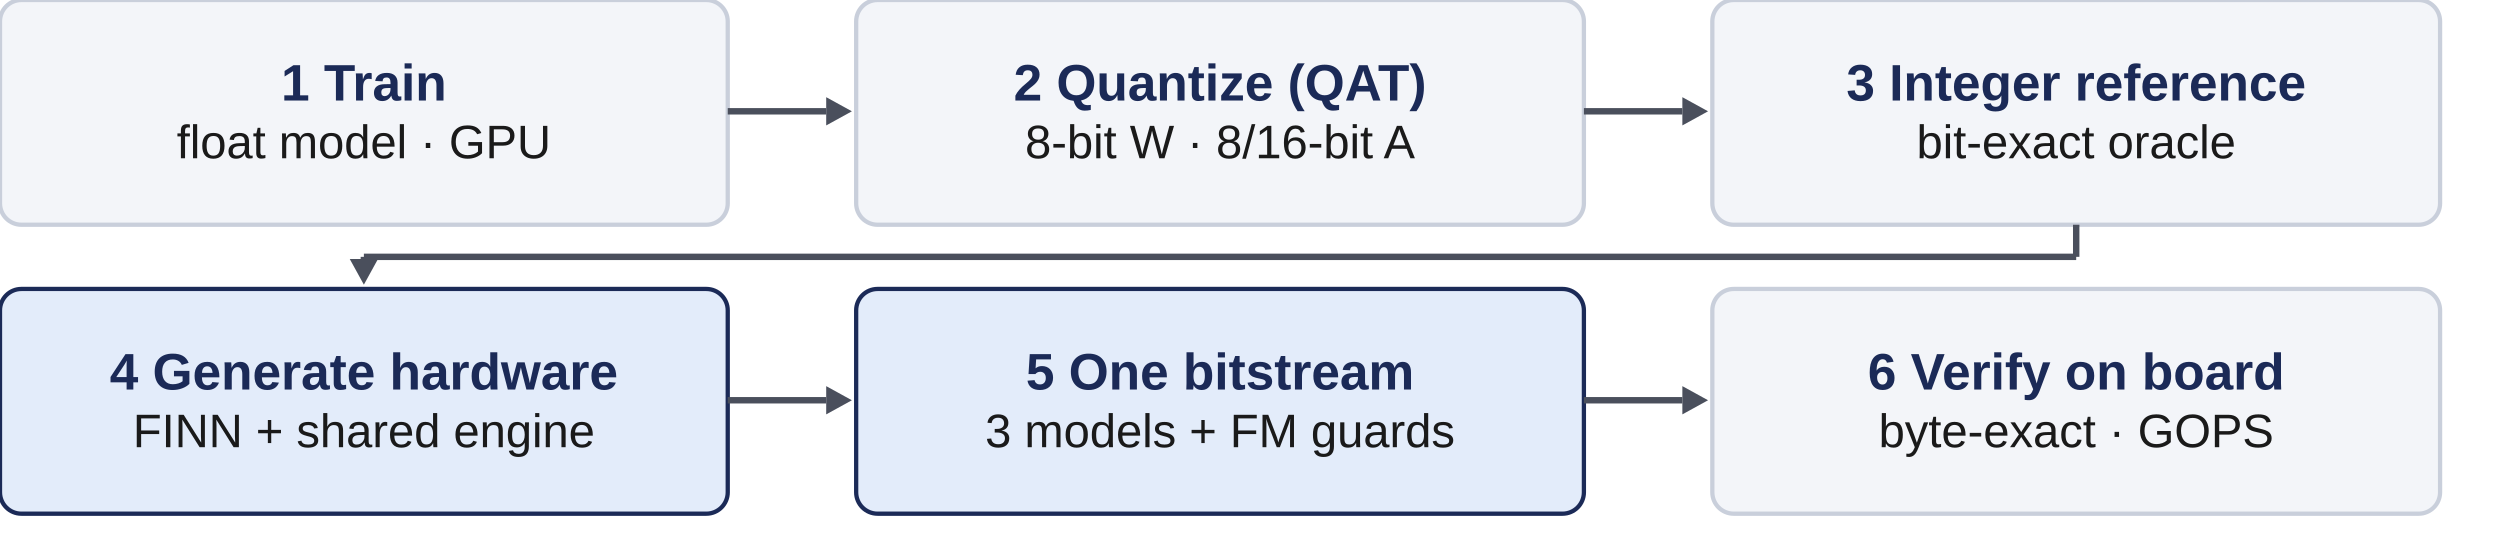
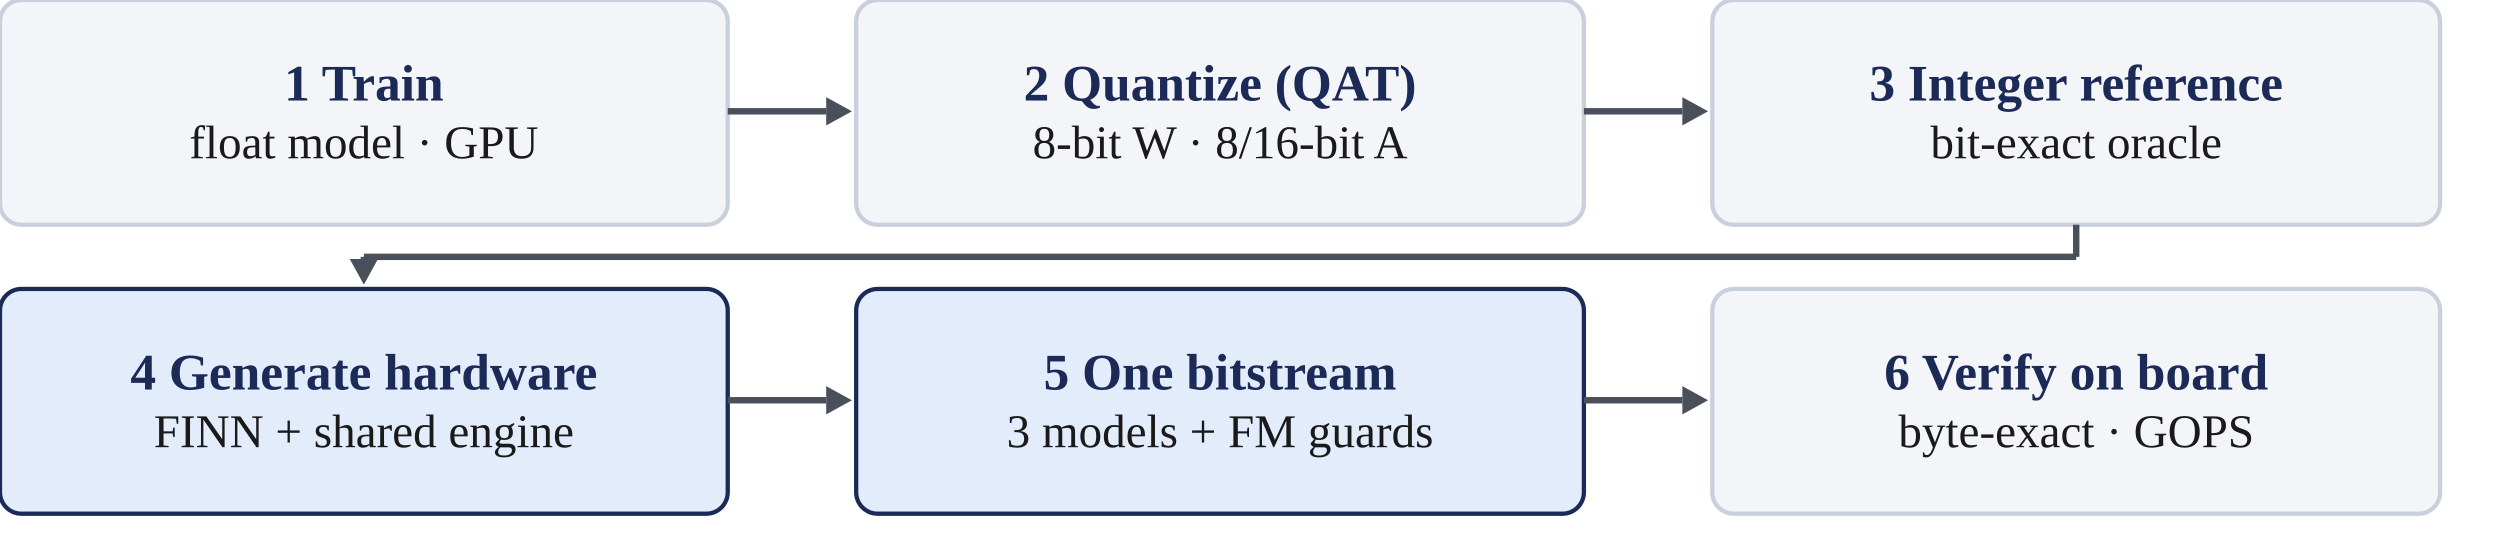
<svg xmlns="http://www.w3.org/2000/svg" width="1168" height="250" viewBox="0 0 1168 250">
  <rect x="0" y="0" width="340" height="105" rx="10" fill="#f3f5f9" stroke="#c9cfdb" stroke-width="2" />
-   <text x="170" y="46.98" font-family="Arial, Helvetica, sans-serif" font-size="24" font-weight="700" fill="#1b2a57" text-anchor="middle">1  Train</text>
-   <text x="170" y="73.94" font-family="Arial, Helvetica, sans-serif" font-size="22" font-weight="400" fill="#1a1a1a" text-anchor="middle">float model · GPU</text>
+   <text x="170" y="46.98" font-family="Cambria, Georgia, Times New Roman, serif" font-size="24" font-weight="700" fill="#1b2a57" text-anchor="middle">1  Train</text>
+   <text x="170" y="73.94" font-family="Cambria, Georgia, Times New Roman, serif" font-size="22" font-weight="400" fill="#1a1a1a" text-anchor="middle">float model · GPU</text>
  <line x1="340" y1="52" x2="386" y2="52" stroke="#4a4f5c" stroke-width="3" />
  <polygon points="398,52 386.0,45.4 386.0,58.6" fill="#4a4f5c" />
  <rect x="400" y="0" width="340" height="105" rx="10" fill="#f3f5f9" stroke="#c9cfdb" stroke-width="2" />
-   <text x="570" y="46.98" font-family="Arial, Helvetica, sans-serif" font-size="24" font-weight="700" fill="#1b2a57" text-anchor="middle">2  Quantize (QAT)</text>
-   <text x="570" y="73.94" font-family="Arial, Helvetica, sans-serif" font-size="22" font-weight="400" fill="#1a1a1a" text-anchor="middle">8-bit W · 8/16-bit A</text>
+   <text x="570" y="46.98" font-family="Cambria, Georgia, Times New Roman, serif" font-size="24" font-weight="700" fill="#1b2a57" text-anchor="middle">2  Quantize (QAT)</text>
+   <text x="570" y="73.94" font-family="Cambria, Georgia, Times New Roman, serif" font-size="22" font-weight="400" fill="#1a1a1a" text-anchor="middle">8-bit W · 8/16-bit A</text>
  <line x1="740" y1="52" x2="786" y2="52" stroke="#4a4f5c" stroke-width="3" />
  <polygon points="798,52 786.0,45.4 786.0,58.6" fill="#4a4f5c" />
  <rect x="800" y="0" width="340" height="105" rx="10" fill="#f3f5f9" stroke="#c9cfdb" stroke-width="2" />
-   <text x="970" y="46.98" font-family="Arial, Helvetica, sans-serif" font-size="24" font-weight="700" fill="#1b2a57" text-anchor="middle">3  Integer reference</text>
-   <text x="970" y="73.94" font-family="Arial, Helvetica, sans-serif" font-size="22" font-weight="400" fill="#1a1a1a" text-anchor="middle">bit-exact oracle</text>
+   <text x="970" y="46.98" font-family="Cambria, Georgia, Times New Roman, serif" font-size="24" font-weight="700" fill="#1b2a57" text-anchor="middle">3  Integer reference</text>
+   <text x="970" y="73.94" font-family="Cambria, Georgia, Times New Roman, serif" font-size="22" font-weight="400" fill="#1a1a1a" text-anchor="middle">bit-exact oracle</text>
  <rect x="0" y="135" width="340" height="105" rx="10" fill="#e3ecfa" stroke="#1b2a57" stroke-width="2" />
-   <text x="170" y="181.98" font-family="Arial, Helvetica, sans-serif" font-size="24" font-weight="700" fill="#1b2a57" text-anchor="middle">4  Generate hardware</text>
-   <text x="170" y="208.94" font-family="Arial, Helvetica, sans-serif" font-size="22" font-weight="400" fill="#1a1a1a" text-anchor="middle">FINN + shared engine</text>
+   <text x="170" y="181.98" font-family="Cambria, Georgia, Times New Roman, serif" font-size="24" font-weight="700" fill="#1b2a57" text-anchor="middle">4  Generate hardware</text>
+   <text x="170" y="208.94" font-family="Cambria, Georgia, Times New Roman, serif" font-size="22" font-weight="400" fill="#1a1a1a" text-anchor="middle">FINN + shared engine</text>
  <line x1="340" y1="187" x2="386" y2="187" stroke="#4a4f5c" stroke-width="3" />
  <polygon points="398,187 386.0,180.4 386.0,193.6" fill="#4a4f5c" />
  <rect x="400" y="135" width="340" height="105" rx="10" fill="#e3ecfa" stroke="#1b2a57" stroke-width="2" />
-   <text x="570" y="181.98" font-family="Arial, Helvetica, sans-serif" font-size="24" font-weight="700" fill="#1b2a57" text-anchor="middle">5  One bitstream</text>
-   <text x="570" y="208.94" font-family="Arial, Helvetica, sans-serif" font-size="22" font-weight="400" fill="#1a1a1a" text-anchor="middle">3 models + FM guards</text>
+   <text x="570" y="181.98" font-family="Cambria, Georgia, Times New Roman, serif" font-size="24" font-weight="700" fill="#1b2a57" text-anchor="middle">5  One bitstream</text>
+   <text x="570" y="208.94" font-family="Cambria, Georgia, Times New Roman, serif" font-size="22" font-weight="400" fill="#1a1a1a" text-anchor="middle">3 models + FM guards</text>
  <line x1="740" y1="187" x2="786" y2="187" stroke="#4a4f5c" stroke-width="3" />
  <polygon points="798,187 786.0,180.4 786.0,193.6" fill="#4a4f5c" />
  <rect x="800" y="135" width="340" height="105" rx="10" fill="#f3f5f9" stroke="#c9cfdb" stroke-width="2" />
-   <text x="970" y="181.98" font-family="Arial, Helvetica, sans-serif" font-size="24" font-weight="700" fill="#1b2a57" text-anchor="middle">6  Verify on board</text>
-   <text x="970" y="208.94" font-family="Arial, Helvetica, sans-serif" font-size="22" font-weight="400" fill="#1a1a1a" text-anchor="middle">byte-exact · GOPS</text>
+   <text x="970" y="181.98" font-family="Cambria, Georgia, Times New Roman, serif" font-size="24" font-weight="700" fill="#1b2a57" text-anchor="middle">6  Verify on board</text>
+   <text x="970" y="208.94" font-family="Cambria, Georgia, Times New Roman, serif" font-size="22" font-weight="400" fill="#1a1a1a" text-anchor="middle">byte-exact · GOPS</text>
  <line x1="970" y1="105" x2="970" y2="120" stroke="#4a4f5c" stroke-width="3" />
  <line x1="970" y1="120" x2="170" y2="120" stroke="#4a4f5c" stroke-width="3" />
  <line x1="170" y1="120" x2="170" y2="121" stroke="#4a4f5c" stroke-width="3" />
  <polygon points="170,133 176.6,121.0 163.4,121.0" fill="#4a4f5c" />
</svg>
